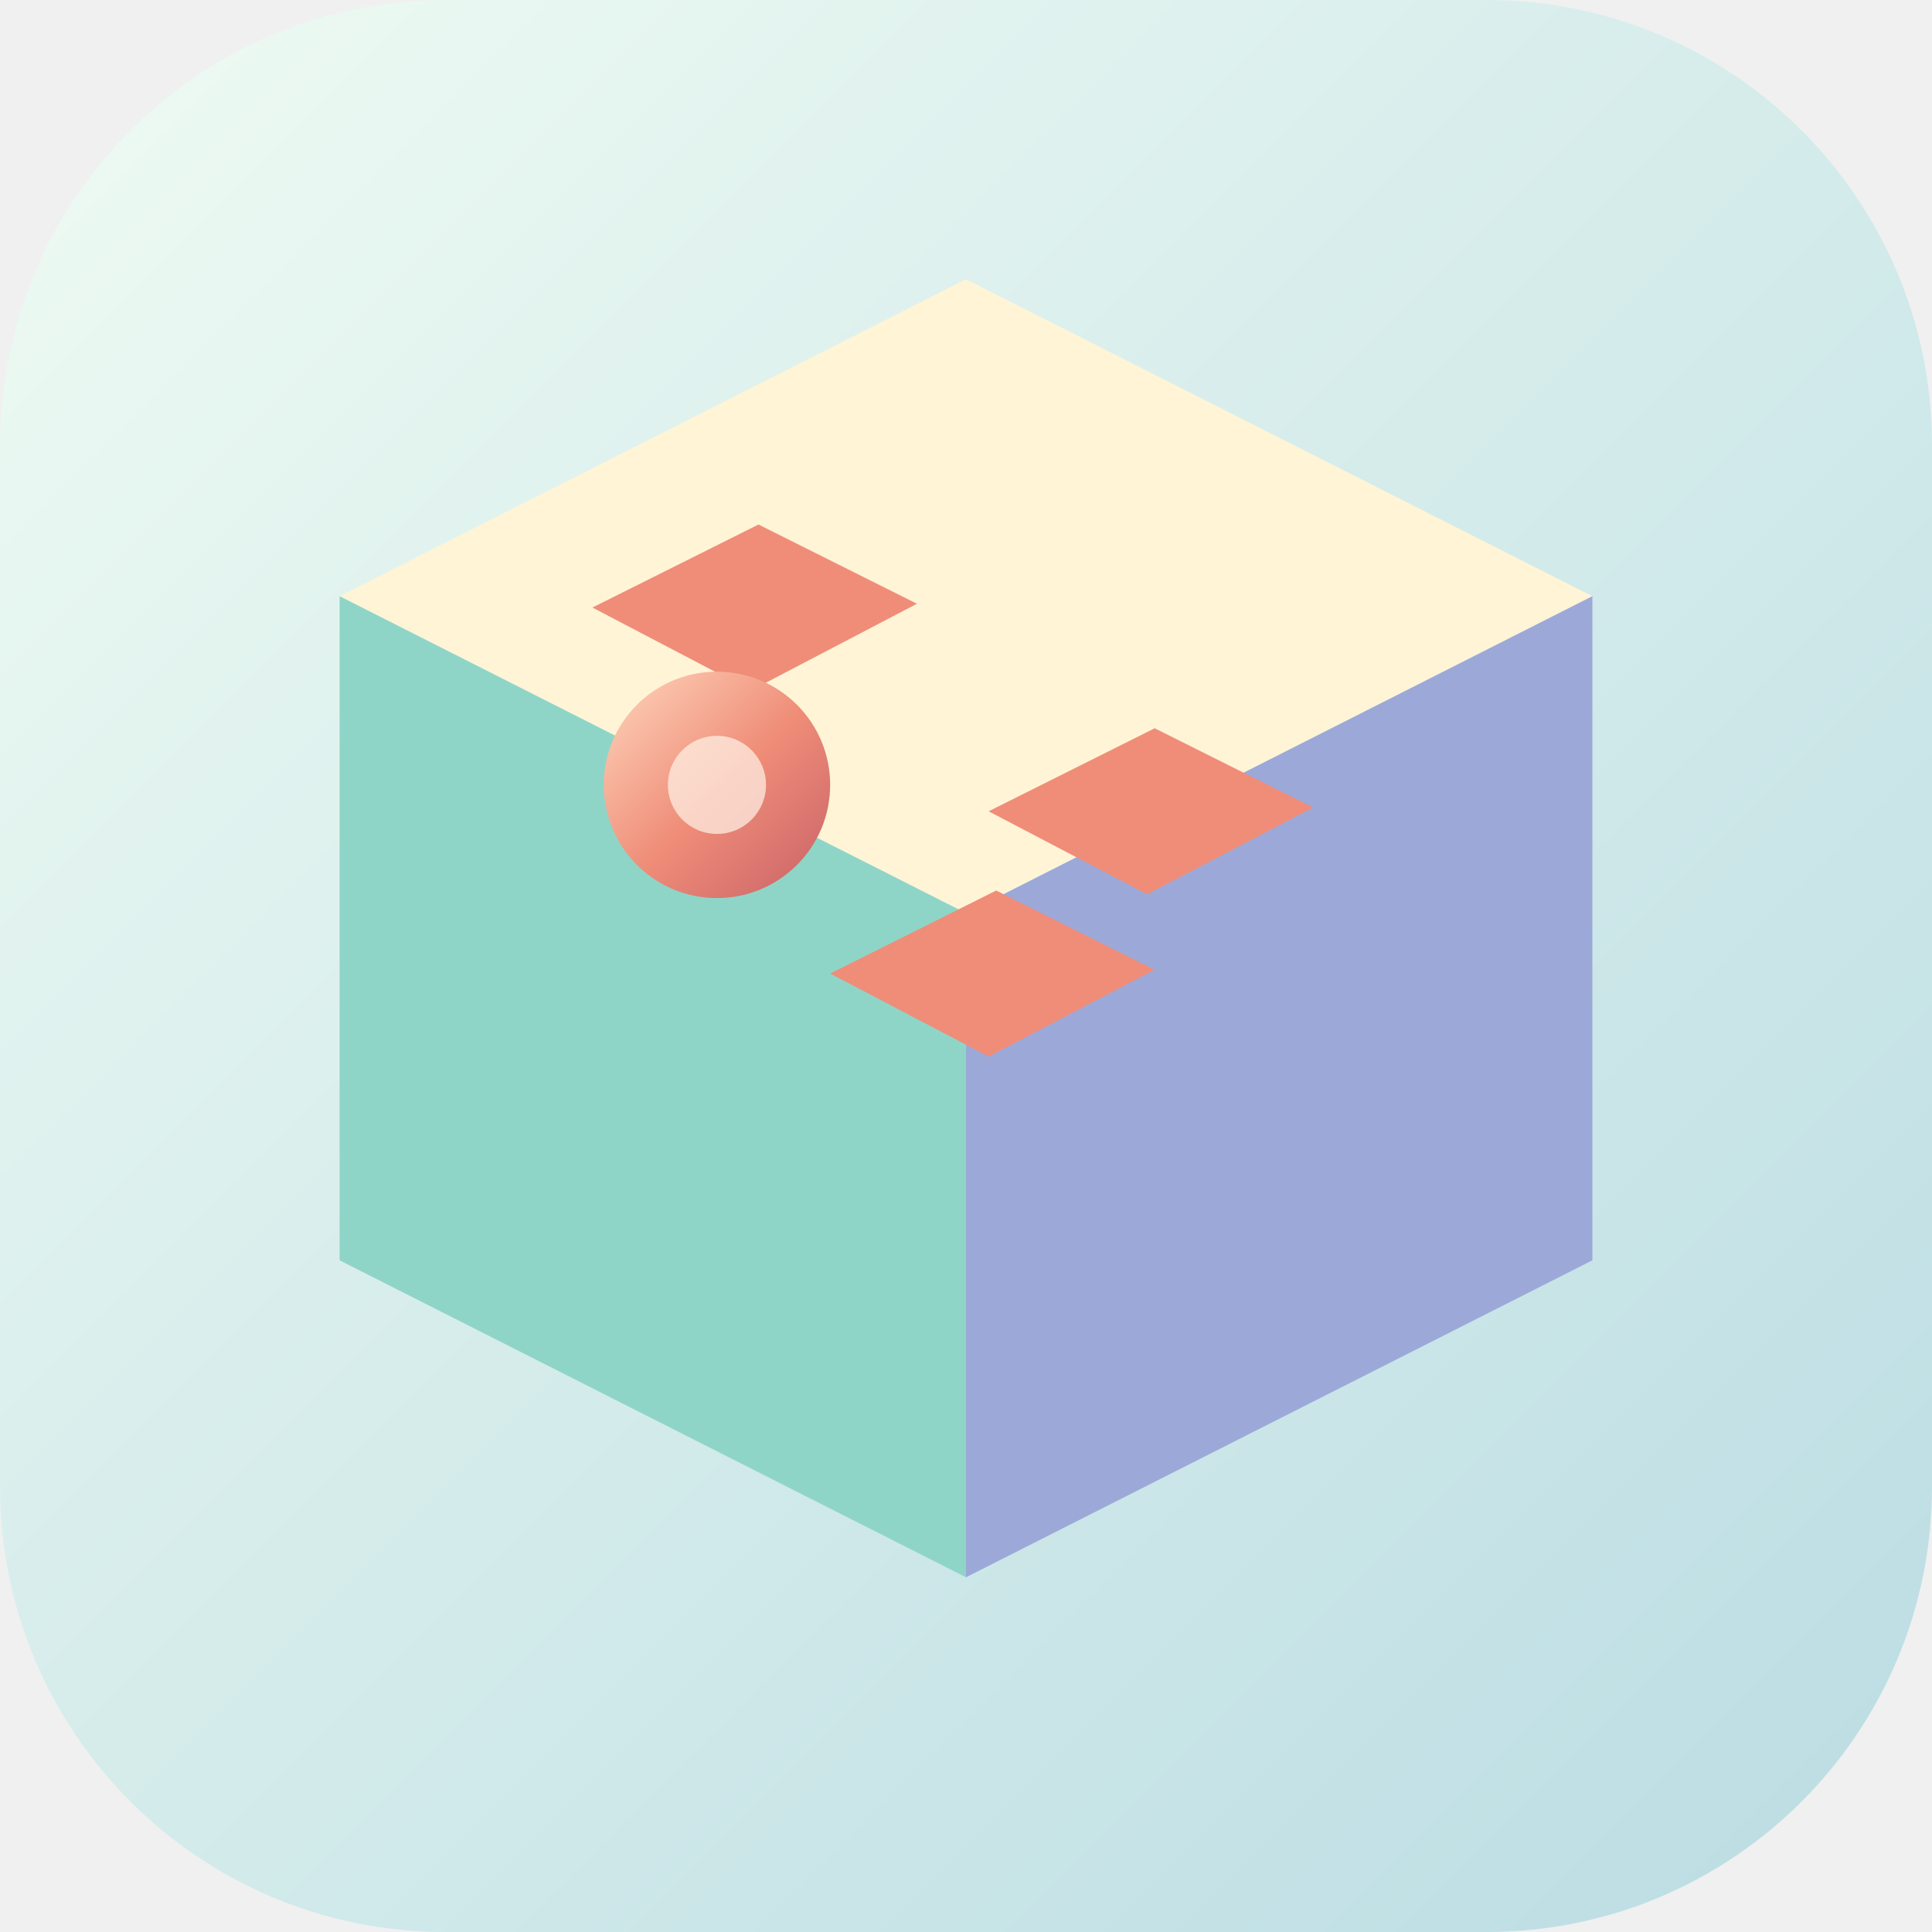
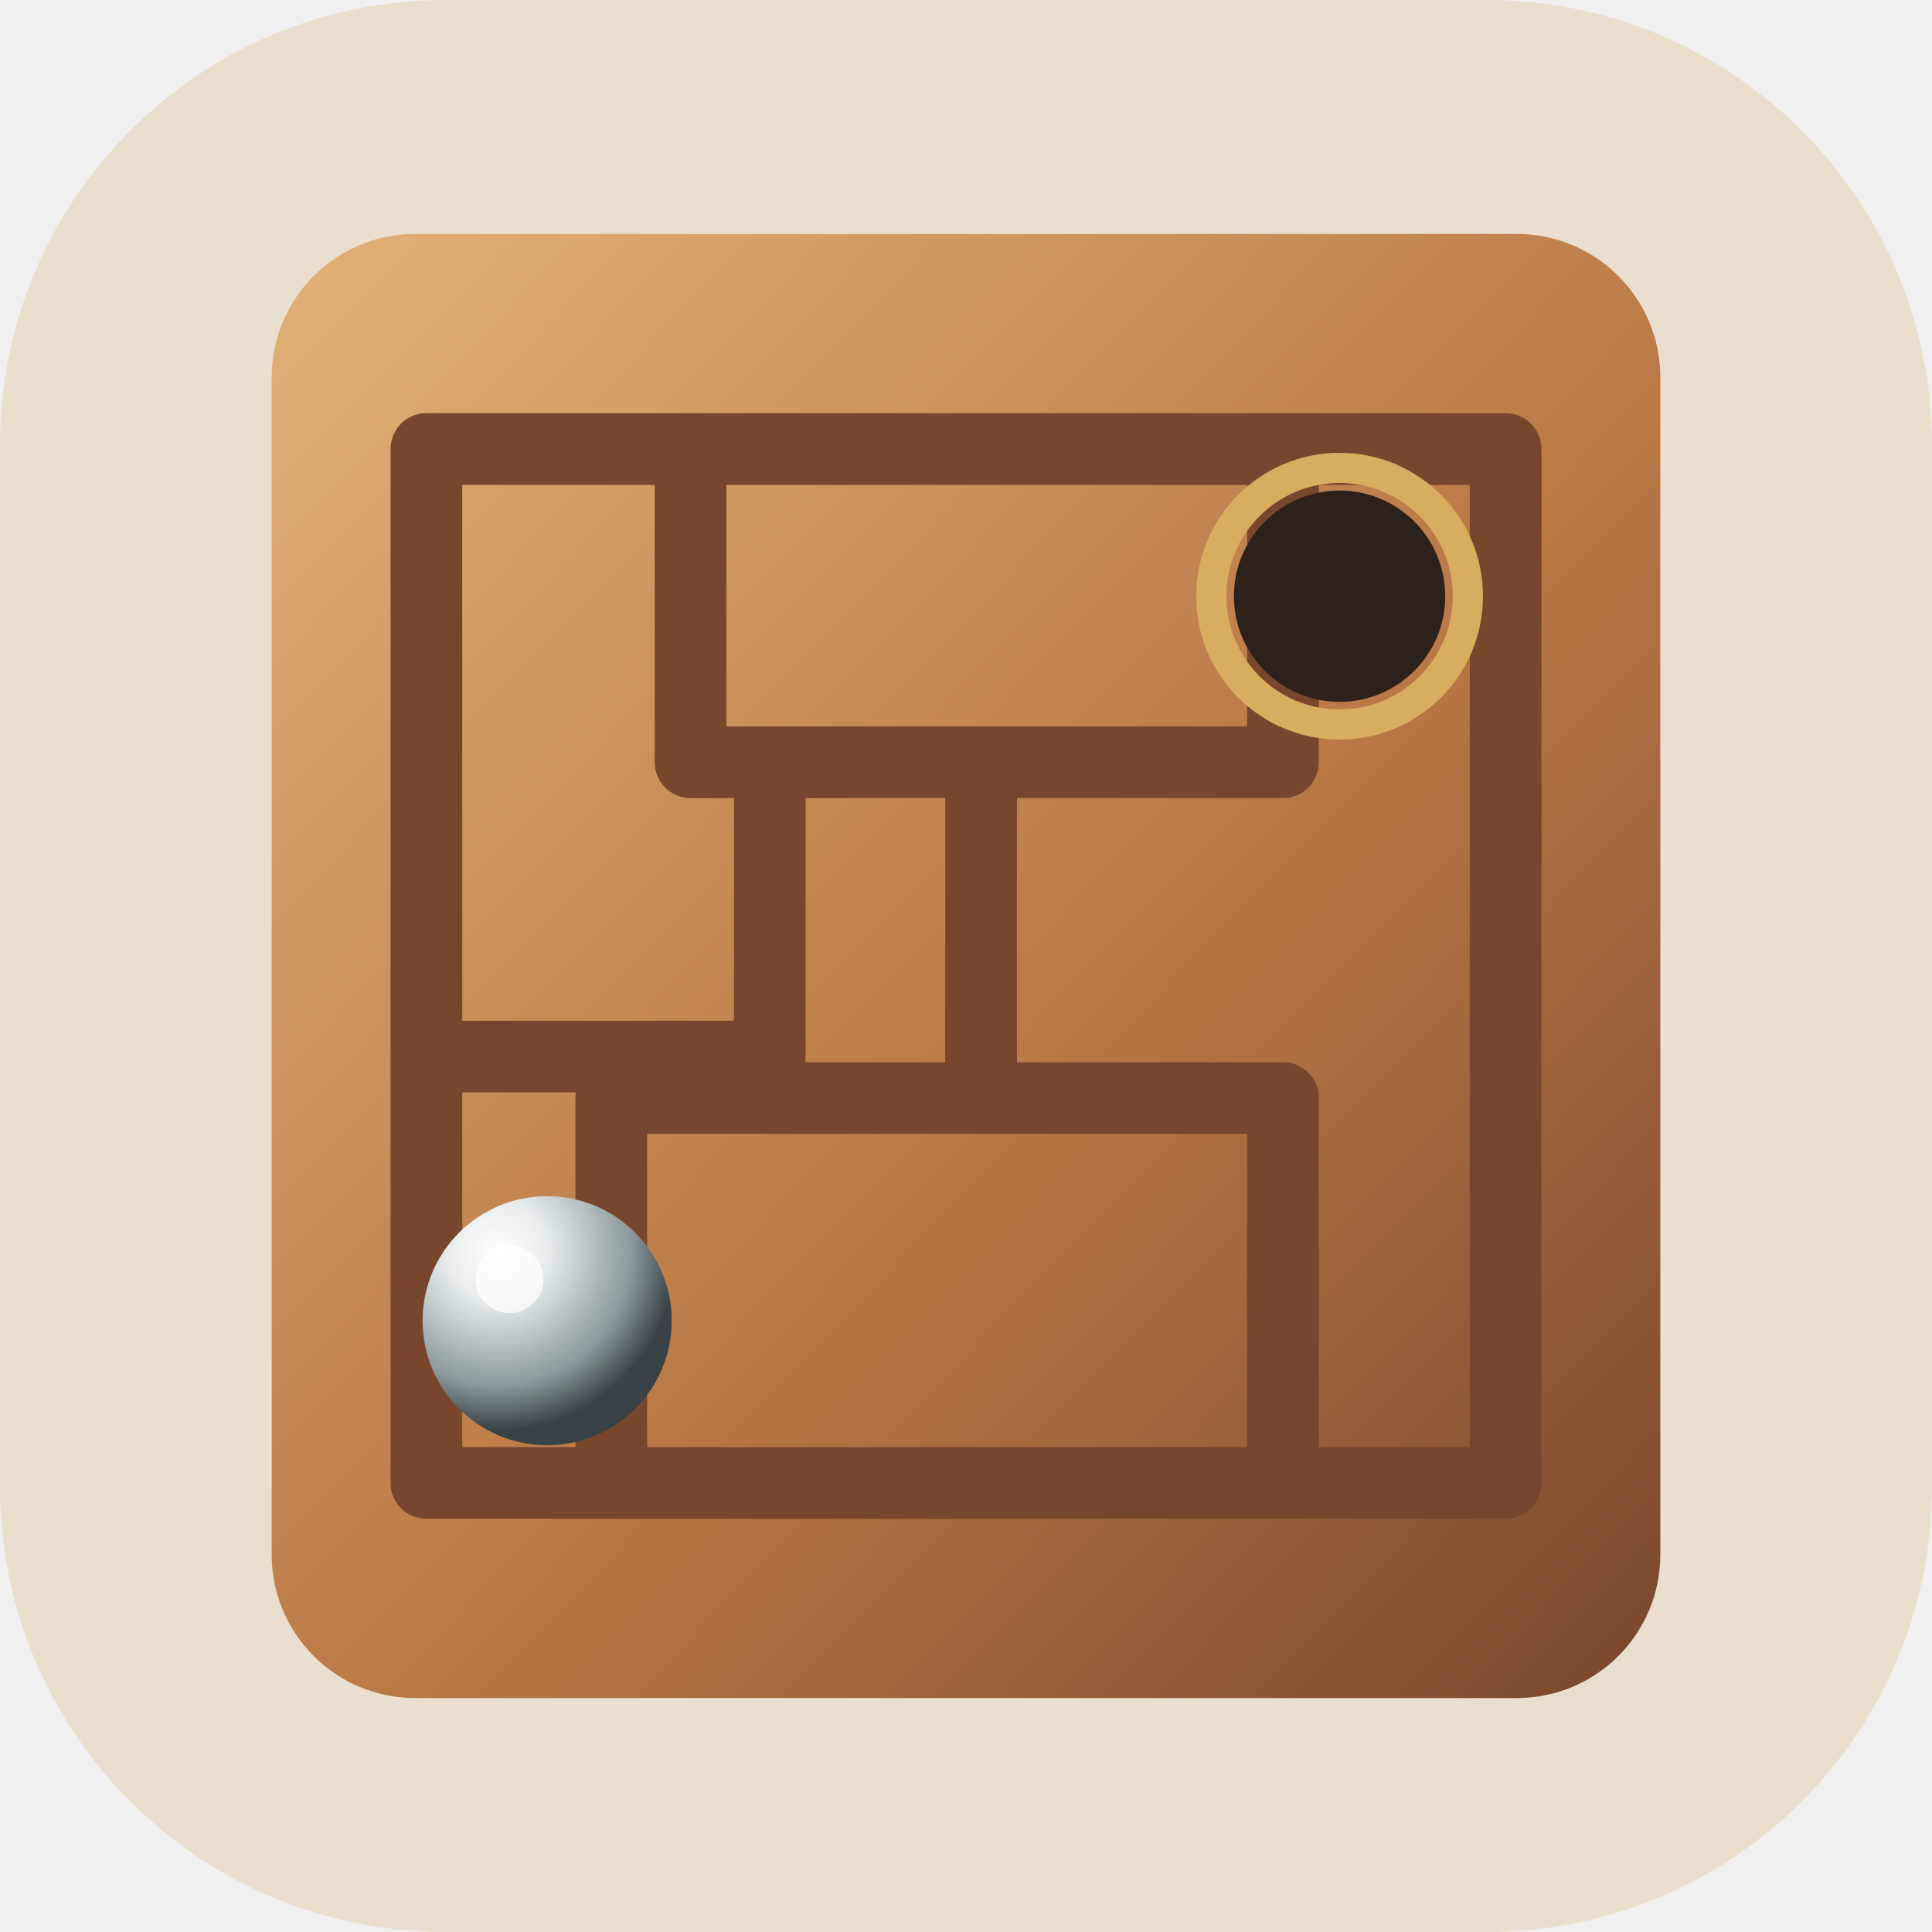
<svg xmlns="http://www.w3.org/2000/svg" viewBox="0 0 512 512">
  <defs>
-     <linearGradient id="sky" x1="0" y1="0" x2="1" y2="1">
-       <stop stop-color="#effbf3" />
-       <stop offset="1" stop-color="#badce3" />
+     <linearGradient id="wood" x1="0" y1="0" x2="1" y2="1">
+       <stop stop-color="#e2b278" />
+       <stop offset=".55" stop-color="#ba7946" />
+       <stop offset="1" stop-color="#78462d" />
    </linearGradient>
-     <linearGradient id="orb" x1="0" y1="0" x2="1" y2="1">
-       <stop stop-color="#ffd6bd" />
-       <stop offset=".52" stop-color="#ef8d78" />
-       <stop offset="1" stop-color="#c86168" />
-     </linearGradient>
+     <radialGradient id="steel" cx="30%" cy="22%" r="72%">
+       <stop stop-color="#ffffff" />
+       <stop offset=".28" stop-color="#e7eded" />
+       <stop offset=".75" stop-color="#8c989b" />
+       <stop offset="1" stop-color="#394246" />
+     </radialGradient>
  </defs>
-   <rect width="512" height="512" rx="118" fill="url(#sky)" />
-   <path d="M256 74 422 158 256 242 90 158Z" fill="#fff4d6" />
-   <path d="M90 158 256 242v176L90 334Z" fill="#8fd5c7" />
-   <path d="m422 158-166 84v176l166-84Z" fill="#9ca9d8" />
-   <path d="m157 161 44-22 42 21-44 23Zm105 54 44-22 42 21-44 23Zm-42 43 44-22 42 21-44 23Z" fill="#ef8d78" />
-   <circle cx="190" cy="208" r="30" fill="url(#orb)" />
-   <circle cx="190" cy="208" r="13" fill="#fff4e8" opacity=".7" />
+   <rect width="512" height="512" rx="118" fill="#eadfce" />
+   <rect x="72" y="62" width="368" height="388" rx="38" fill="url(#wood)" />
+   <path d="M113 119h286v274H113zm70 0v83h77v89h80v102M113 280h91v-78h136v-83M260 291H162v102" fill="none" stroke="#78462d" stroke-width="19" stroke-linecap="round" stroke-linejoin="round" />
+   <circle cx="355" cy="158" r="28" fill="#2d211b" />
+   <circle cx="355" cy="158" r="34" fill="none" stroke="#d9ad5f" stroke-width="8" />
+   <circle cx="145" cy="350" r="33" fill="url(#steel)" />
+   <circle cx="135" cy="339" r="9" fill="#fff" opacity=".75" />
</svg>
